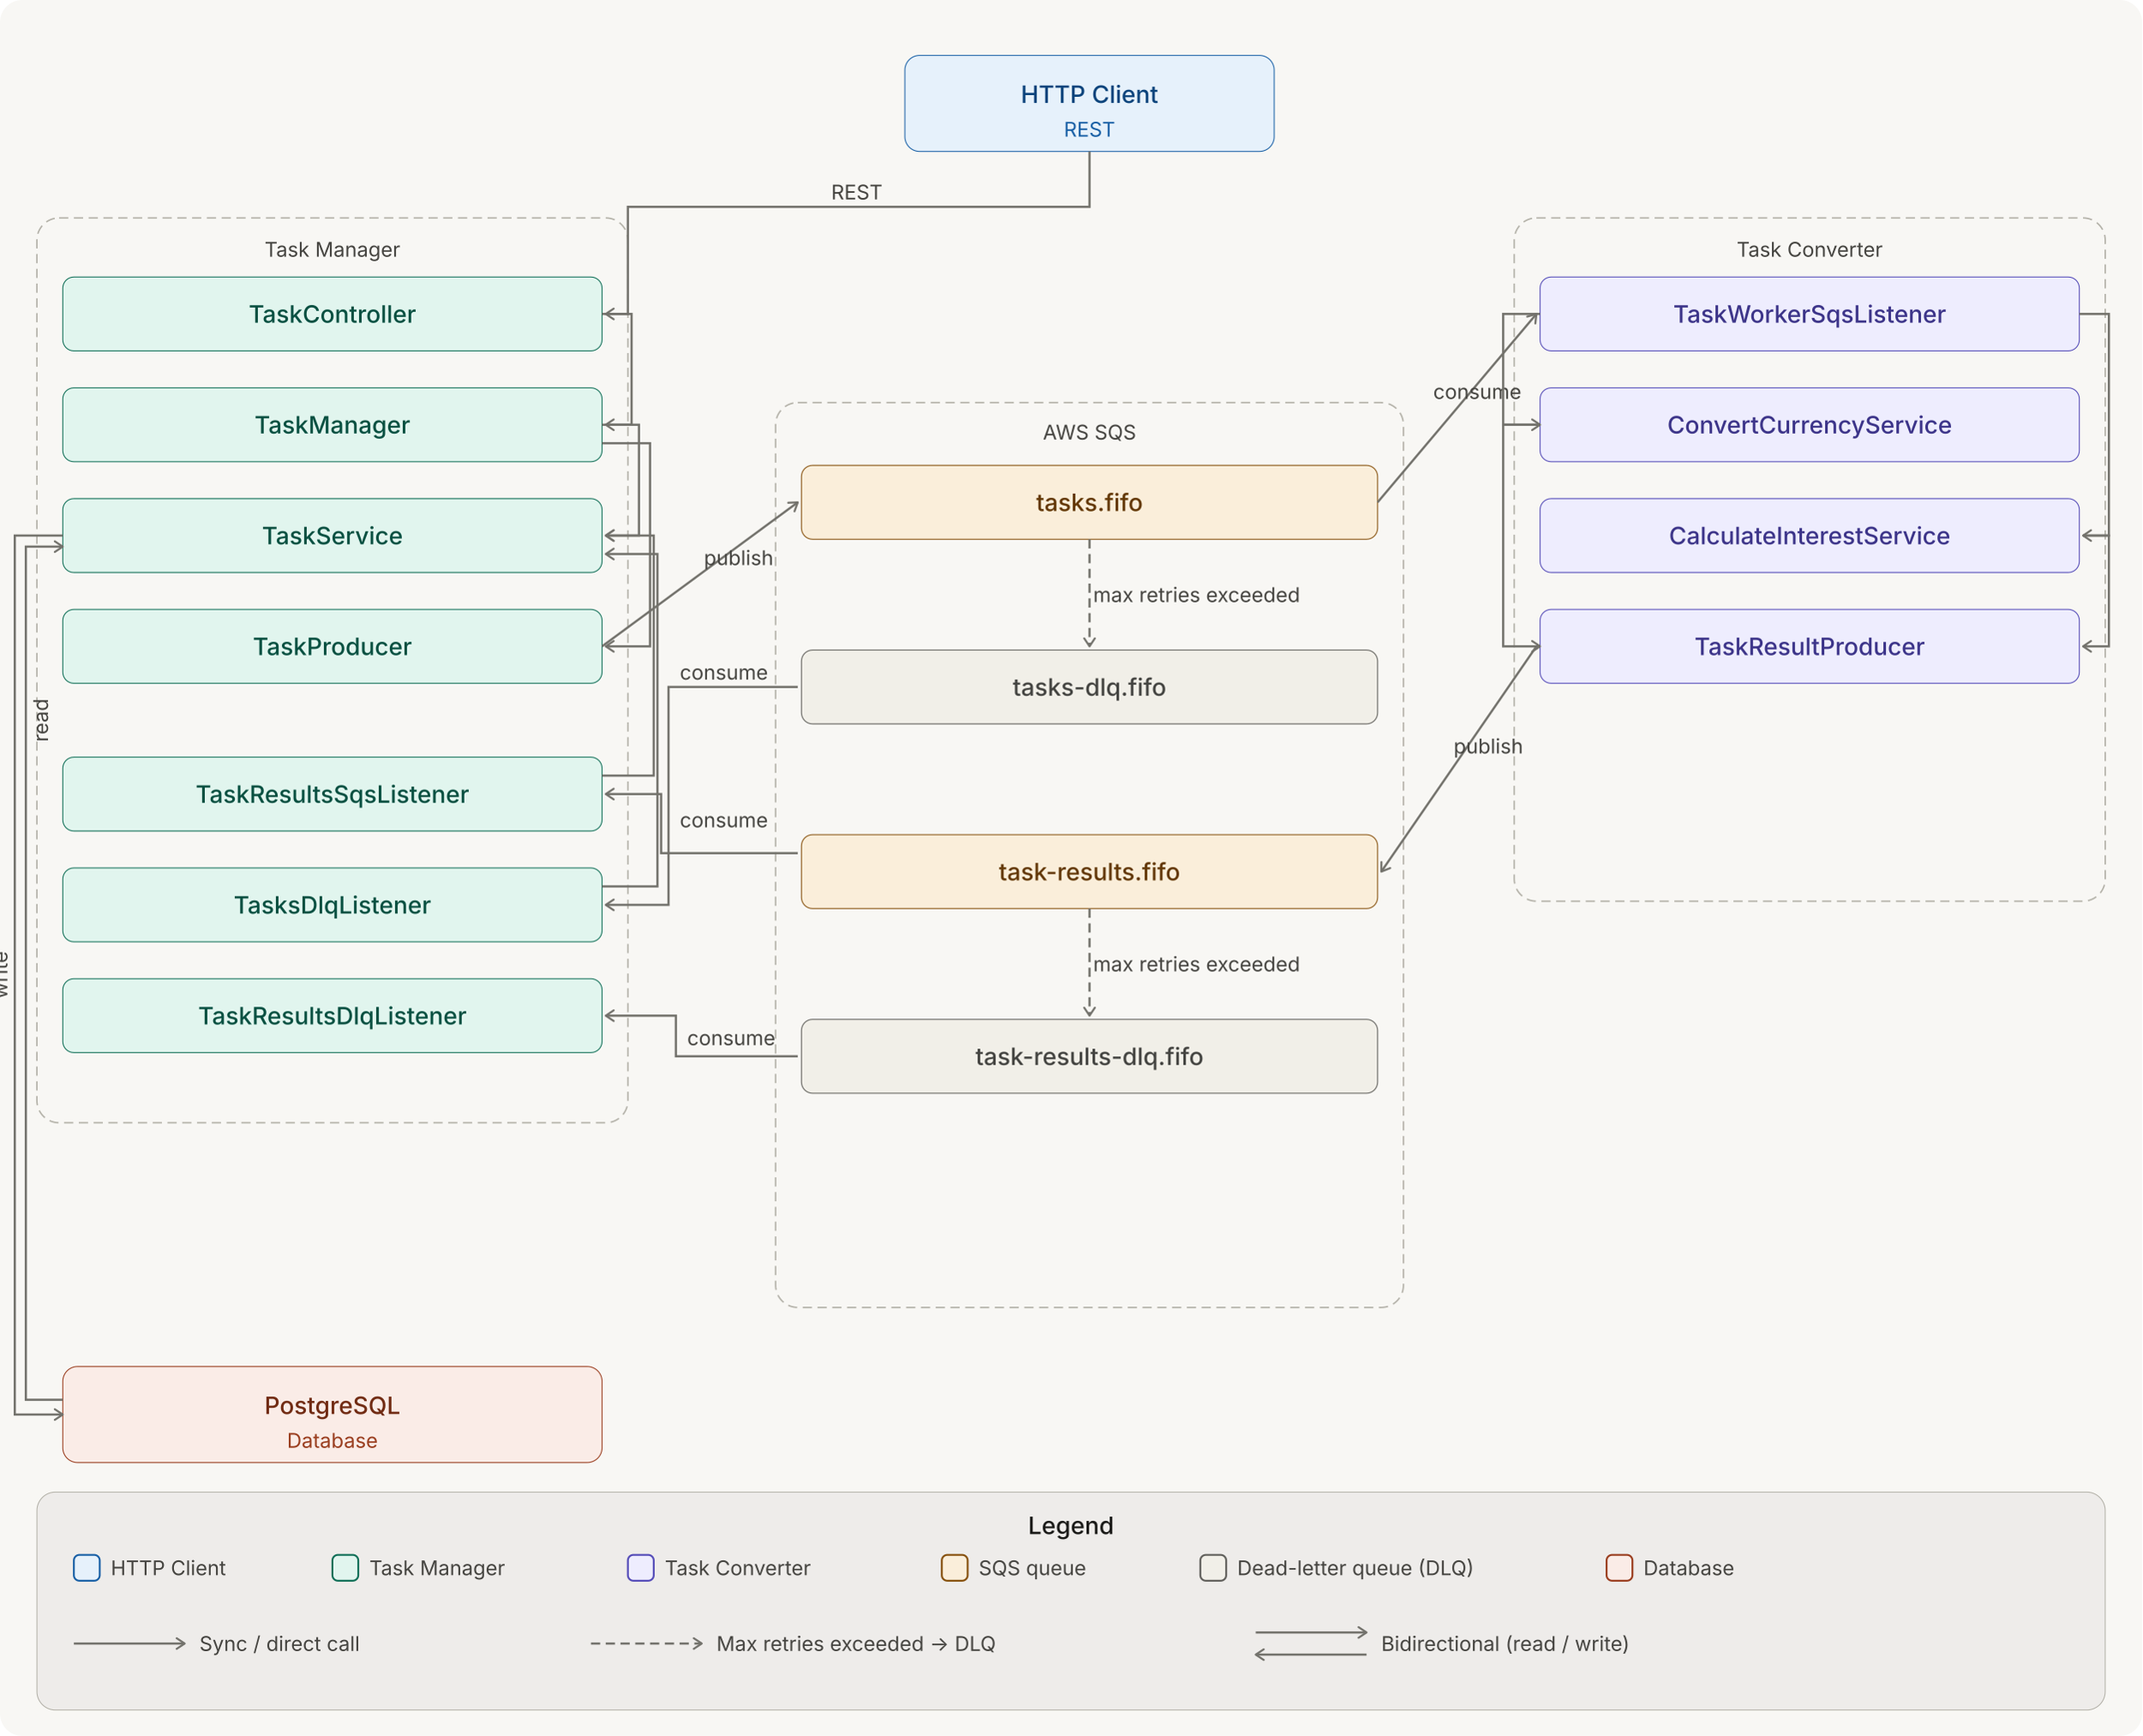
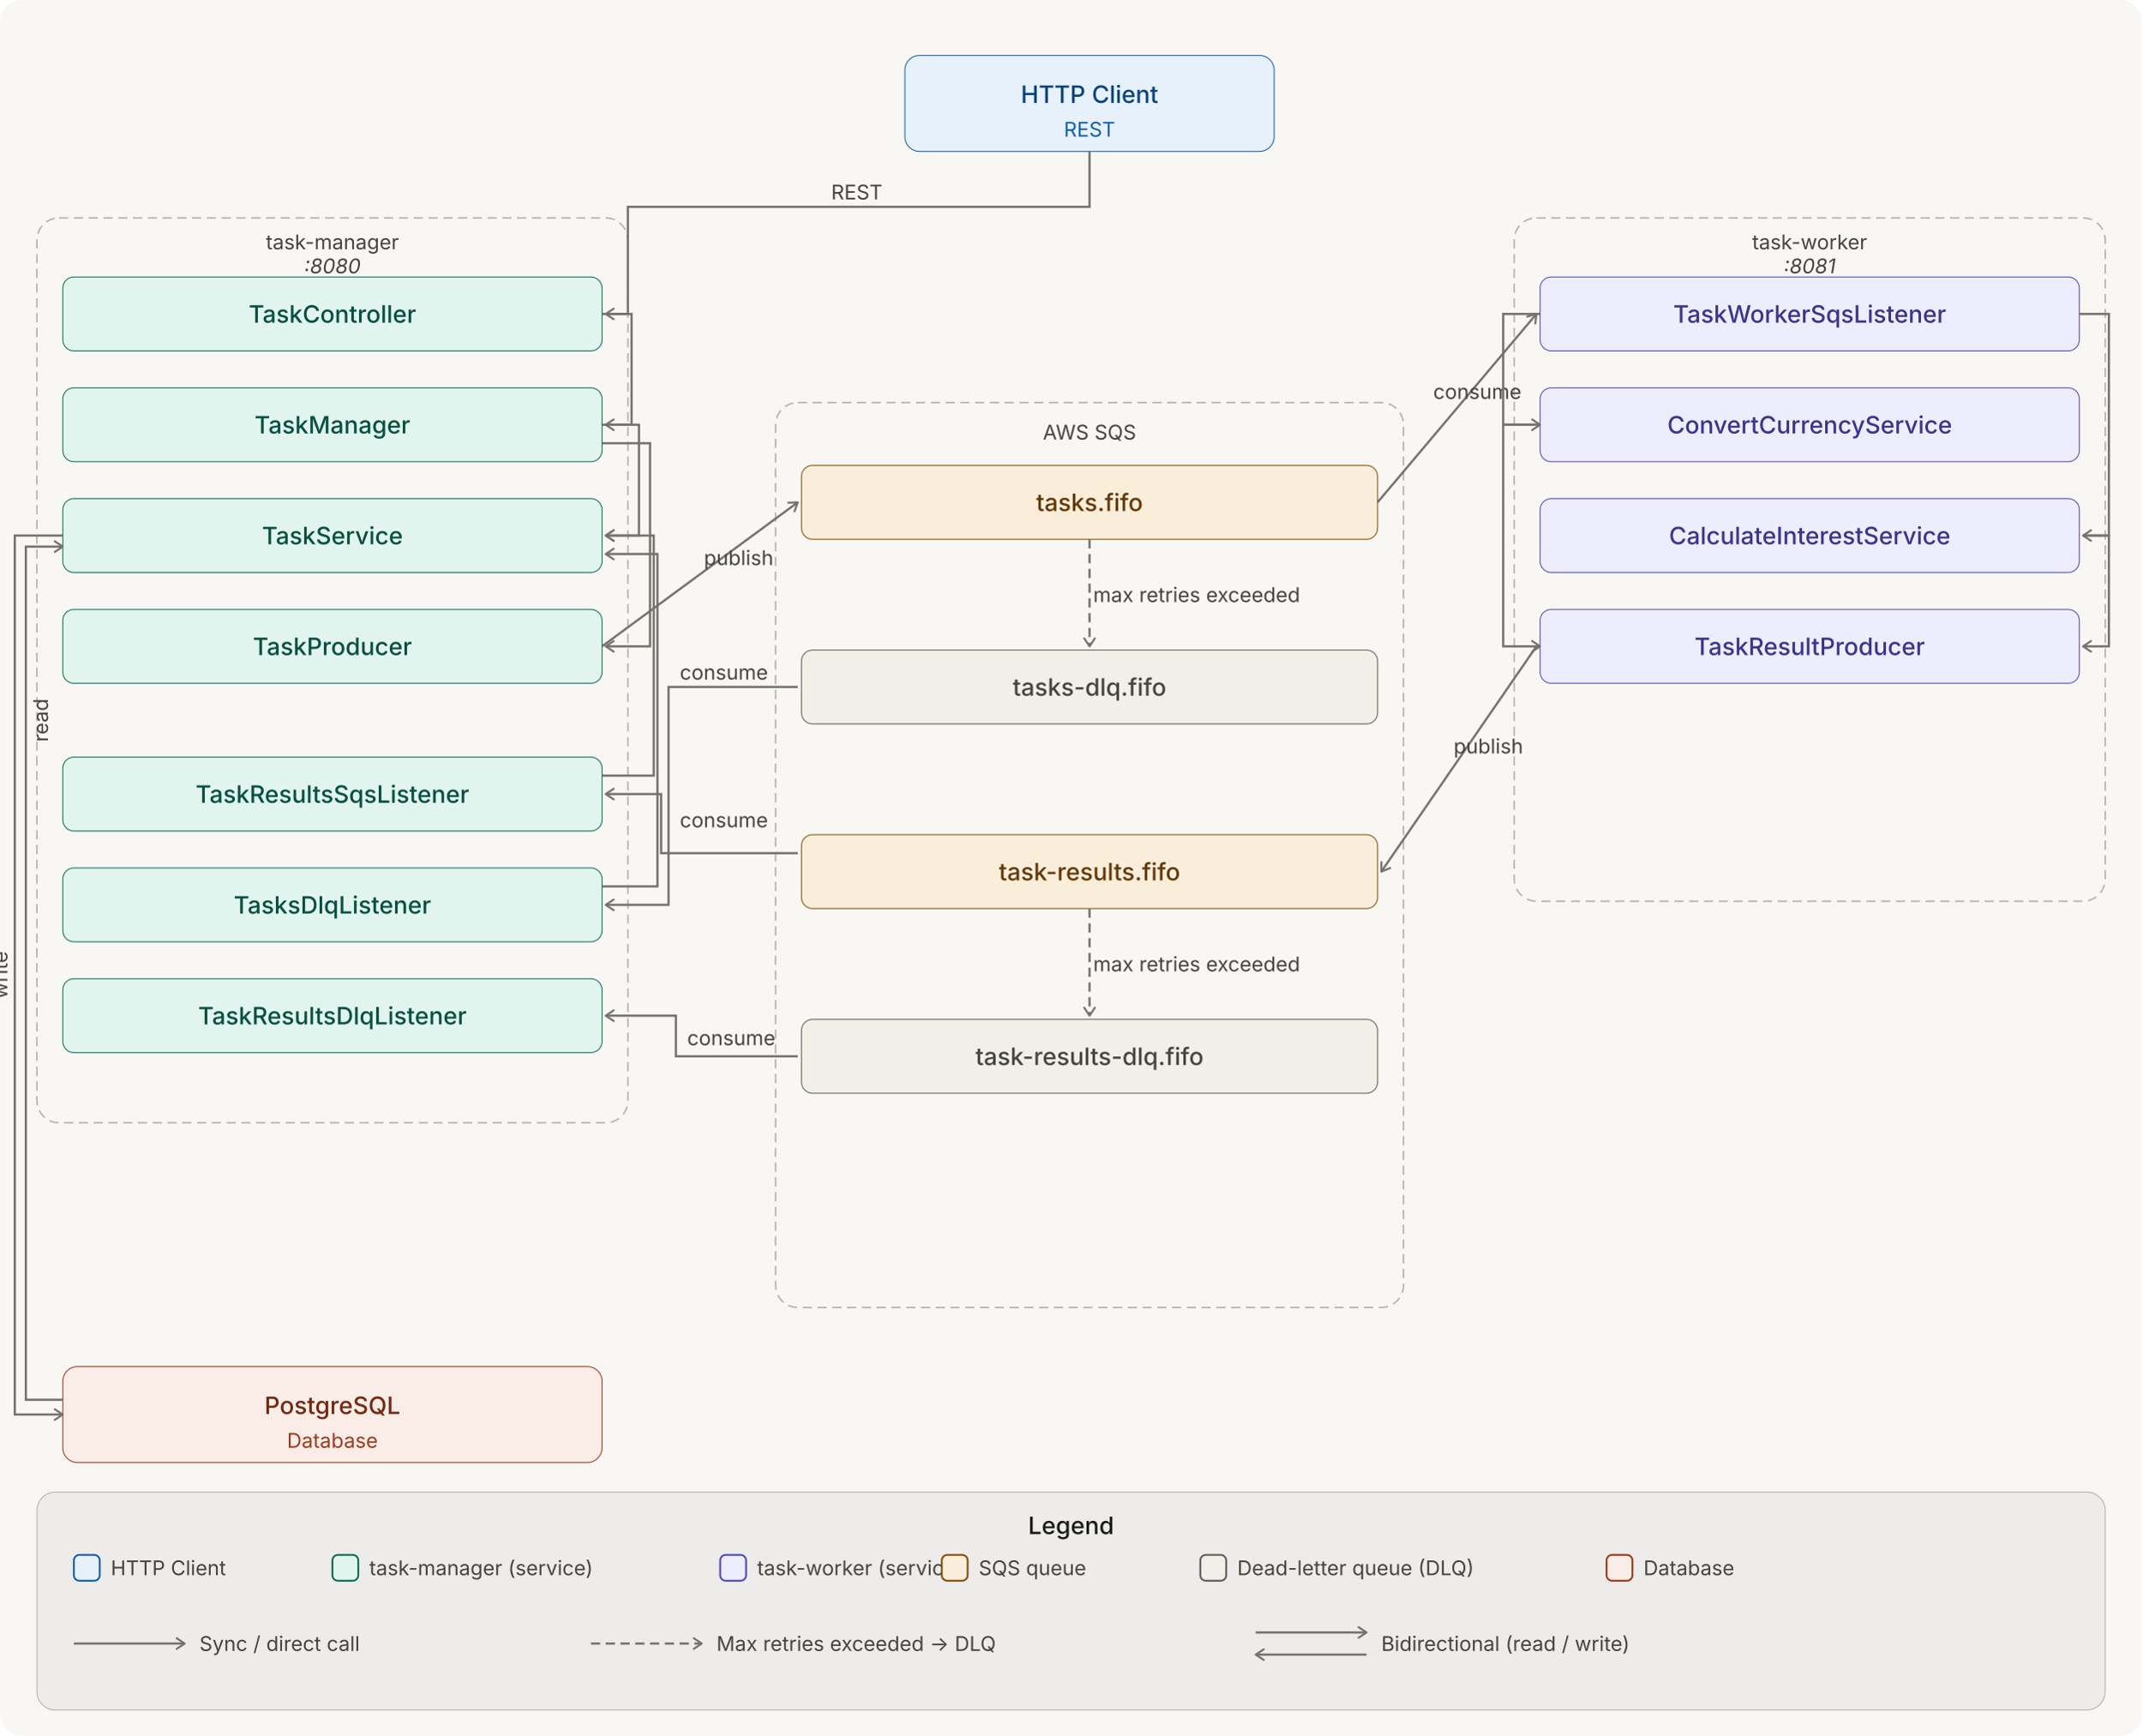
<svg xmlns="http://www.w3.org/2000/svg" width="1160" height="940" viewBox="0 0 1160 940">
  <defs>
    <marker id="arr" viewBox="0 0 10 10" refX="8" refY="5" markerWidth="6" markerHeight="6" orient="auto-start-reverse">
      <path d="M2 1L8 5L2 9" fill="none" stroke="context-stroke" stroke-width="1.5" stroke-linecap="round" stroke-linejoin="round" />
    </marker>
    <style>
    text { font-family: system-ui, -apple-system, sans-serif; }
    .th  { font-size: 13px; font-weight: 500; fill: #1a1a18; }
    .ts  { font-size: 11px; font-weight: 400; fill: #44433f; }
    .tb  { fill: #0C447C; } .tb2 { fill: #185FA5; }
    .tt  { fill: #085041; } .tt2 { fill: #0F6E56; }
    .tp  { fill: #3C3489; } .tp2 { fill: #534AB7; }
    .ta  { fill: #633806; }
    .tc  { fill: #712B13; } .tc2 { fill: #993C1D; }
    .tg  { fill: #444441; }
    .edge     { fill: none; stroke: #73726c; stroke-width: 1.2; }
    .edge-dlq { fill: none; stroke: #73726c; stroke-width: 1.2; stroke-dasharray: 5 3; }
    .dash     { stroke-dasharray: 5 3; fill: none; stroke: #b4b2a9; stroke-width: 0.8; }
  </style>
  </defs>
  <rect width="1160" height="940" fill="#f8f7f4" rx="12" />
  <rect class="dash" x="20" y="118" width="320" height="490" rx="12" />
-   <text class="ts" x="180" y="135" text-anchor="middle" dominant-baseline="central">Task Manager</text>
+   <text class="ts" x="180" y="131" text-anchor="middle" dominant-baseline="central" font-weight="500">task-manager</text>
+   <text class="ts" x="180" y="144" text-anchor="middle" dominant-baseline="central" font-style="italic">:8080</text>
  <rect x="34" y="150" width="292" height="40" rx="6" fill="#E1F5EE" stroke="#0F6E56" stroke-width="0.5" />
  <text class="th tt" x="180" y="170" text-anchor="middle" dominant-baseline="central">TaskController</text>
  <rect x="34" y="210" width="292" height="40" rx="6" fill="#E1F5EE" stroke="#0F6E56" stroke-width="0.5" />
  <text class="th tt" x="180" y="230" text-anchor="middle" dominant-baseline="central">TaskManager</text>
  <rect x="34" y="270" width="292" height="40" rx="6" fill="#E1F5EE" stroke="#0F6E56" stroke-width="0.5" />
  <text class="th tt" x="180" y="290" text-anchor="middle" dominant-baseline="central">TaskService</text>
  <rect x="34" y="330" width="292" height="40" rx="6" fill="#E1F5EE" stroke="#0F6E56" stroke-width="0.5" />
  <text class="th tt" x="180" y="350" text-anchor="middle" dominant-baseline="central">TaskProducer</text>
  <rect x="34" y="410" width="292" height="40" rx="6" fill="#E1F5EE" stroke="#0F6E56" stroke-width="0.5" />
  <text class="th tt" x="180" y="430" text-anchor="middle" dominant-baseline="central">TaskResultsSqsListener</text>
  <rect x="34" y="470" width="292" height="40" rx="6" fill="#E1F5EE" stroke="#0F6E56" stroke-width="0.5" />
  <text class="th tt" x="180" y="490" text-anchor="middle" dominant-baseline="central">TasksDlqListener</text>
  <rect x="34" y="530" width="292" height="40" rx="6" fill="#E1F5EE" stroke="#0F6E56" stroke-width="0.5" />
  <text class="th tt" x="180" y="550" text-anchor="middle" dominant-baseline="central">TaskResultsDlqListener</text>
  <rect class="dash" x="820" y="118" width="320" height="370" rx="12" />
-   <text class="ts" x="980" y="135" text-anchor="middle" dominant-baseline="central">Task Converter</text>
+   <text class="ts" x="980" y="131" text-anchor="middle" dominant-baseline="central" font-weight="500">task-worker</text>
+   <text class="ts" x="980" y="144" text-anchor="middle" dominant-baseline="central" font-style="italic">:8081</text>
  <rect x="834" y="150" width="292" height="40" rx="6" fill="#EEEDFE" stroke="#534AB7" stroke-width="0.5" />
  <text class="th tp" x="980" y="170" text-anchor="middle" dominant-baseline="central">TaskWorkerSqsListener</text>
  <rect x="834" y="210" width="292" height="40" rx="6" fill="#EEEDFE" stroke="#534AB7" stroke-width="0.5" />
  <text class="th tp" x="980" y="230" text-anchor="middle" dominant-baseline="central">ConvertCurrencyService</text>
  <rect x="834" y="270" width="292" height="40" rx="6" fill="#EEEDFE" stroke="#534AB7" stroke-width="0.5" />
  <text class="th tp" x="980" y="290" text-anchor="middle" dominant-baseline="central">CalculateInterestService</text>
  <rect x="834" y="330" width="292" height="40" rx="6" fill="#EEEDFE" stroke="#534AB7" stroke-width="0.5" />
  <text class="th tp" x="980" y="350" text-anchor="middle" dominant-baseline="central">TaskResultProducer</text>
  <rect class="dash" x="420" y="218" width="340" height="490" rx="12" />
  <text class="ts" x="590" y="234" text-anchor="middle" dominant-baseline="central">AWS SQS</text>
  <rect x="434" y="252" width="312" height="40" rx="6" fill="#FAEEDA" stroke="#854F0B" stroke-width="0.5" />
  <text class="th ta" x="590" y="272" text-anchor="middle" dominant-baseline="central">tasks.fifo</text>
  <rect x="434" y="352" width="312" height="40" rx="6" fill="#F1EFE8" stroke="#5F5E5A" stroke-width="0.5" />
  <text class="th tg" x="590" y="372" text-anchor="middle" dominant-baseline="central">tasks-dlq.fifo</text>
  <rect x="434" y="452" width="312" height="40" rx="6" fill="#FAEEDA" stroke="#854F0B" stroke-width="0.5" />
  <text class="th ta" x="590" y="472" text-anchor="middle" dominant-baseline="central">task-results.fifo</text>
  <rect x="434" y="552" width="312" height="40" rx="6" fill="#F1EFE8" stroke="#5F5E5A" stroke-width="0.5" />
  <text class="th tg" x="590" y="572" text-anchor="middle" dominant-baseline="central">task-results-dlq.fifo</text>
  <rect x="34" y="740" width="292" height="52" rx="8" fill="#FAECE7" stroke="#993C1D" stroke-width="0.5" />
  <text class="th tc" x="180" y="761" text-anchor="middle" dominant-baseline="central">PostgreSQL</text>
  <text class="ts tc2" x="180" y="780" text-anchor="middle" dominant-baseline="central">Database</text>
  <rect x="490" y="30" width="200" height="52" rx="8" fill="#E6F1FB" stroke="#185FA5" stroke-width="0.5" />
  <text class="th tb" x="590" y="51" text-anchor="middle" dominant-baseline="central">HTTP Client</text>
  <text class="ts tb2" x="590" y="70" text-anchor="middle" dominant-baseline="central">REST</text>
  <path class="edge" d="M590 82 L590 112 L340 112 L340 170 L328 170" marker-end="url(#arr)" />
  <text class="ts" x="464" y="104" text-anchor="middle" dominant-baseline="central">REST</text>
  <path class="edge" d="M326 170 L342 170 L342 230 L328 230" marker-end="url(#arr)" />
  <path class="edge" d="M326 230 L346 230 L346 290 L328 290" marker-end="url(#arr)" />
  <path class="edge" d="M326 240 L352 240 L352 350 L328 350" marker-end="url(#arr)" />
  <path class="edge" d="M34 290 L8 290 L8 766 L34 766" marker-end="url(#arr)" />
  <text class="ts" x="0" y="528" text-anchor="middle" dominant-baseline="central" transform="rotate(-90,0,528)">write</text>
  <path class="edge" d="M34 758 L14 758 L14 296 L34 296" marker-end="url(#arr)" />
  <text class="ts" x="22" y="390" text-anchor="middle" dominant-baseline="central" transform="rotate(-90,22,390)">read</text>
  <path class="edge" d="M326 350 L432 272" marker-end="url(#arr)" />
  <text class="ts" x="400" y="302" text-anchor="middle" dominant-baseline="central">publish</text>
  <path class="edge-dlq" d="M590 292 L590 350" marker-end="url(#arr)" />
  <text class="ts" x="648" y="322" text-anchor="middle" dominant-baseline="central">max retries exceeded</text>
  <path class="edge" d="M746 272 L832 170" marker-end="url(#arr)" />
  <text class="ts" x="800" y="212" text-anchor="middle" dominant-baseline="central">consume</text>
  <path class="edge" d="M834 170 L814 170 L814 230 L834 230" marker-end="url(#arr)" />
  <path class="edge" d="M1126 170 L1142 170 L1142 290 L1128 290" marker-end="url(#arr)" />
  <path class="edge" d="M834 230 L814 230 L814 350 L834 350" marker-end="url(#arr)" />
  <path class="edge" d="M1128 290 L1142 290 L1142 350 L1128 350" marker-end="url(#arr)" />
  <path class="edge" d="M832 350 L748 472" marker-end="url(#arr)" />
  <text class="ts" x="806" y="404" text-anchor="middle" dominant-baseline="central">publish</text>
  <path class="edge-dlq" d="M590 492 L590 550" marker-end="url(#arr)" />
  <text class="ts" x="648" y="522" text-anchor="middle" dominant-baseline="central">max retries exceeded</text>
  <path class="edge" d="M432 462 L358 462 L358 430 L328 430" marker-end="url(#arr)" />
  <text class="ts" x="392" y="444" text-anchor="middle" dominant-baseline="central">consume</text>
  <path class="edge" d="M326 420 L354 420 L354 290 L328 290" marker-end="url(#arr)" />
  <path class="edge" d="M432 372 L362 372 L362 490 L328 490" marker-end="url(#arr)" />
  <text class="ts" x="392" y="364" text-anchor="middle" dominant-baseline="central">consume</text>
  <path class="edge" d="M326 480 L356 480 L356 300 L328 300" marker-end="url(#arr)" />
  <path class="edge" d="M432 572 L366 572 L366 550 L328 550" marker-end="url(#arr)" />
  <text class="ts" x="396" y="562" text-anchor="middle" dominant-baseline="central">consume</text>
  <rect x="20" y="808" width="1120" height="118" rx="10" fill="#eeecea" stroke="#b4b2a9" stroke-width="0.5" />
  <text class="th" x="580" y="826" text-anchor="middle" dominant-baseline="central">Legend</text>
  <rect x="40" y="842" width="14" height="14" rx="3" fill="#E6F1FB" stroke="#185FA5" stroke-width="1" />
  <text class="ts" x="60" y="849" dominant-baseline="central">HTTP Client</text>
  <rect x="180" y="842" width="14" height="14" rx="3" fill="#E1F5EE" stroke="#0F6E56" stroke-width="1" />
-   <text class="ts" x="200" y="849" dominant-baseline="central">Task Manager</text>
-   <rect x="340" y="842" width="14" height="14" rx="3" fill="#EEEDFE" stroke="#534AB7" stroke-width="1" />
-   <text class="ts" x="360" y="849" dominant-baseline="central">Task Converter</text>
+   <text class="ts" x="200" y="849" dominant-baseline="central">task-manager (service)</text>
+   <rect x="390" y="842" width="14" height="14" rx="3" fill="#EEEDFE" stroke="#534AB7" stroke-width="1" />
+   <text class="ts" x="410" y="849" dominant-baseline="central">task-worker (service)</text>
  <rect x="510" y="842" width="14" height="14" rx="3" fill="#FAEEDA" stroke="#854F0B" stroke-width="1" />
  <text class="ts" x="530" y="849" dominant-baseline="central">SQS queue</text>
  <rect x="650" y="842" width="14" height="14" rx="3" fill="#F1EFE8" stroke="#5F5E5A" stroke-width="1" />
  <text class="ts" x="670" y="849" dominant-baseline="central">Dead-letter queue (DLQ)</text>
  <rect x="870" y="842" width="14" height="14" rx="3" fill="#FAECE7" stroke="#993C1D" stroke-width="1" />
  <text class="ts" x="890" y="849" dominant-baseline="central">Database</text>
  <line x1="40" y1="890" x2="100" y2="890" stroke="#73726c" stroke-width="1.2" marker-end="url(#arr)" />
  <text class="ts" x="108" y="890" dominant-baseline="central">Sync / direct call</text>
  <line x1="320" y1="890" x2="380" y2="890" stroke="#73726c" stroke-width="1.2" stroke-dasharray="5 3" marker-end="url(#arr)" />
  <text class="ts" x="388" y="890" dominant-baseline="central">Max retries exceeded → DLQ</text>
  <line x1="680" y1="884" x2="740" y2="884" stroke="#73726c" stroke-width="1.2" marker-end="url(#arr)" />
  <line x1="740" y1="896" x2="680" y2="896" stroke="#73726c" stroke-width="1.2" marker-end="url(#arr)" />
  <text class="ts" x="748" y="890" dominant-baseline="central">Bidirectional (read / write)</text>
</svg>
